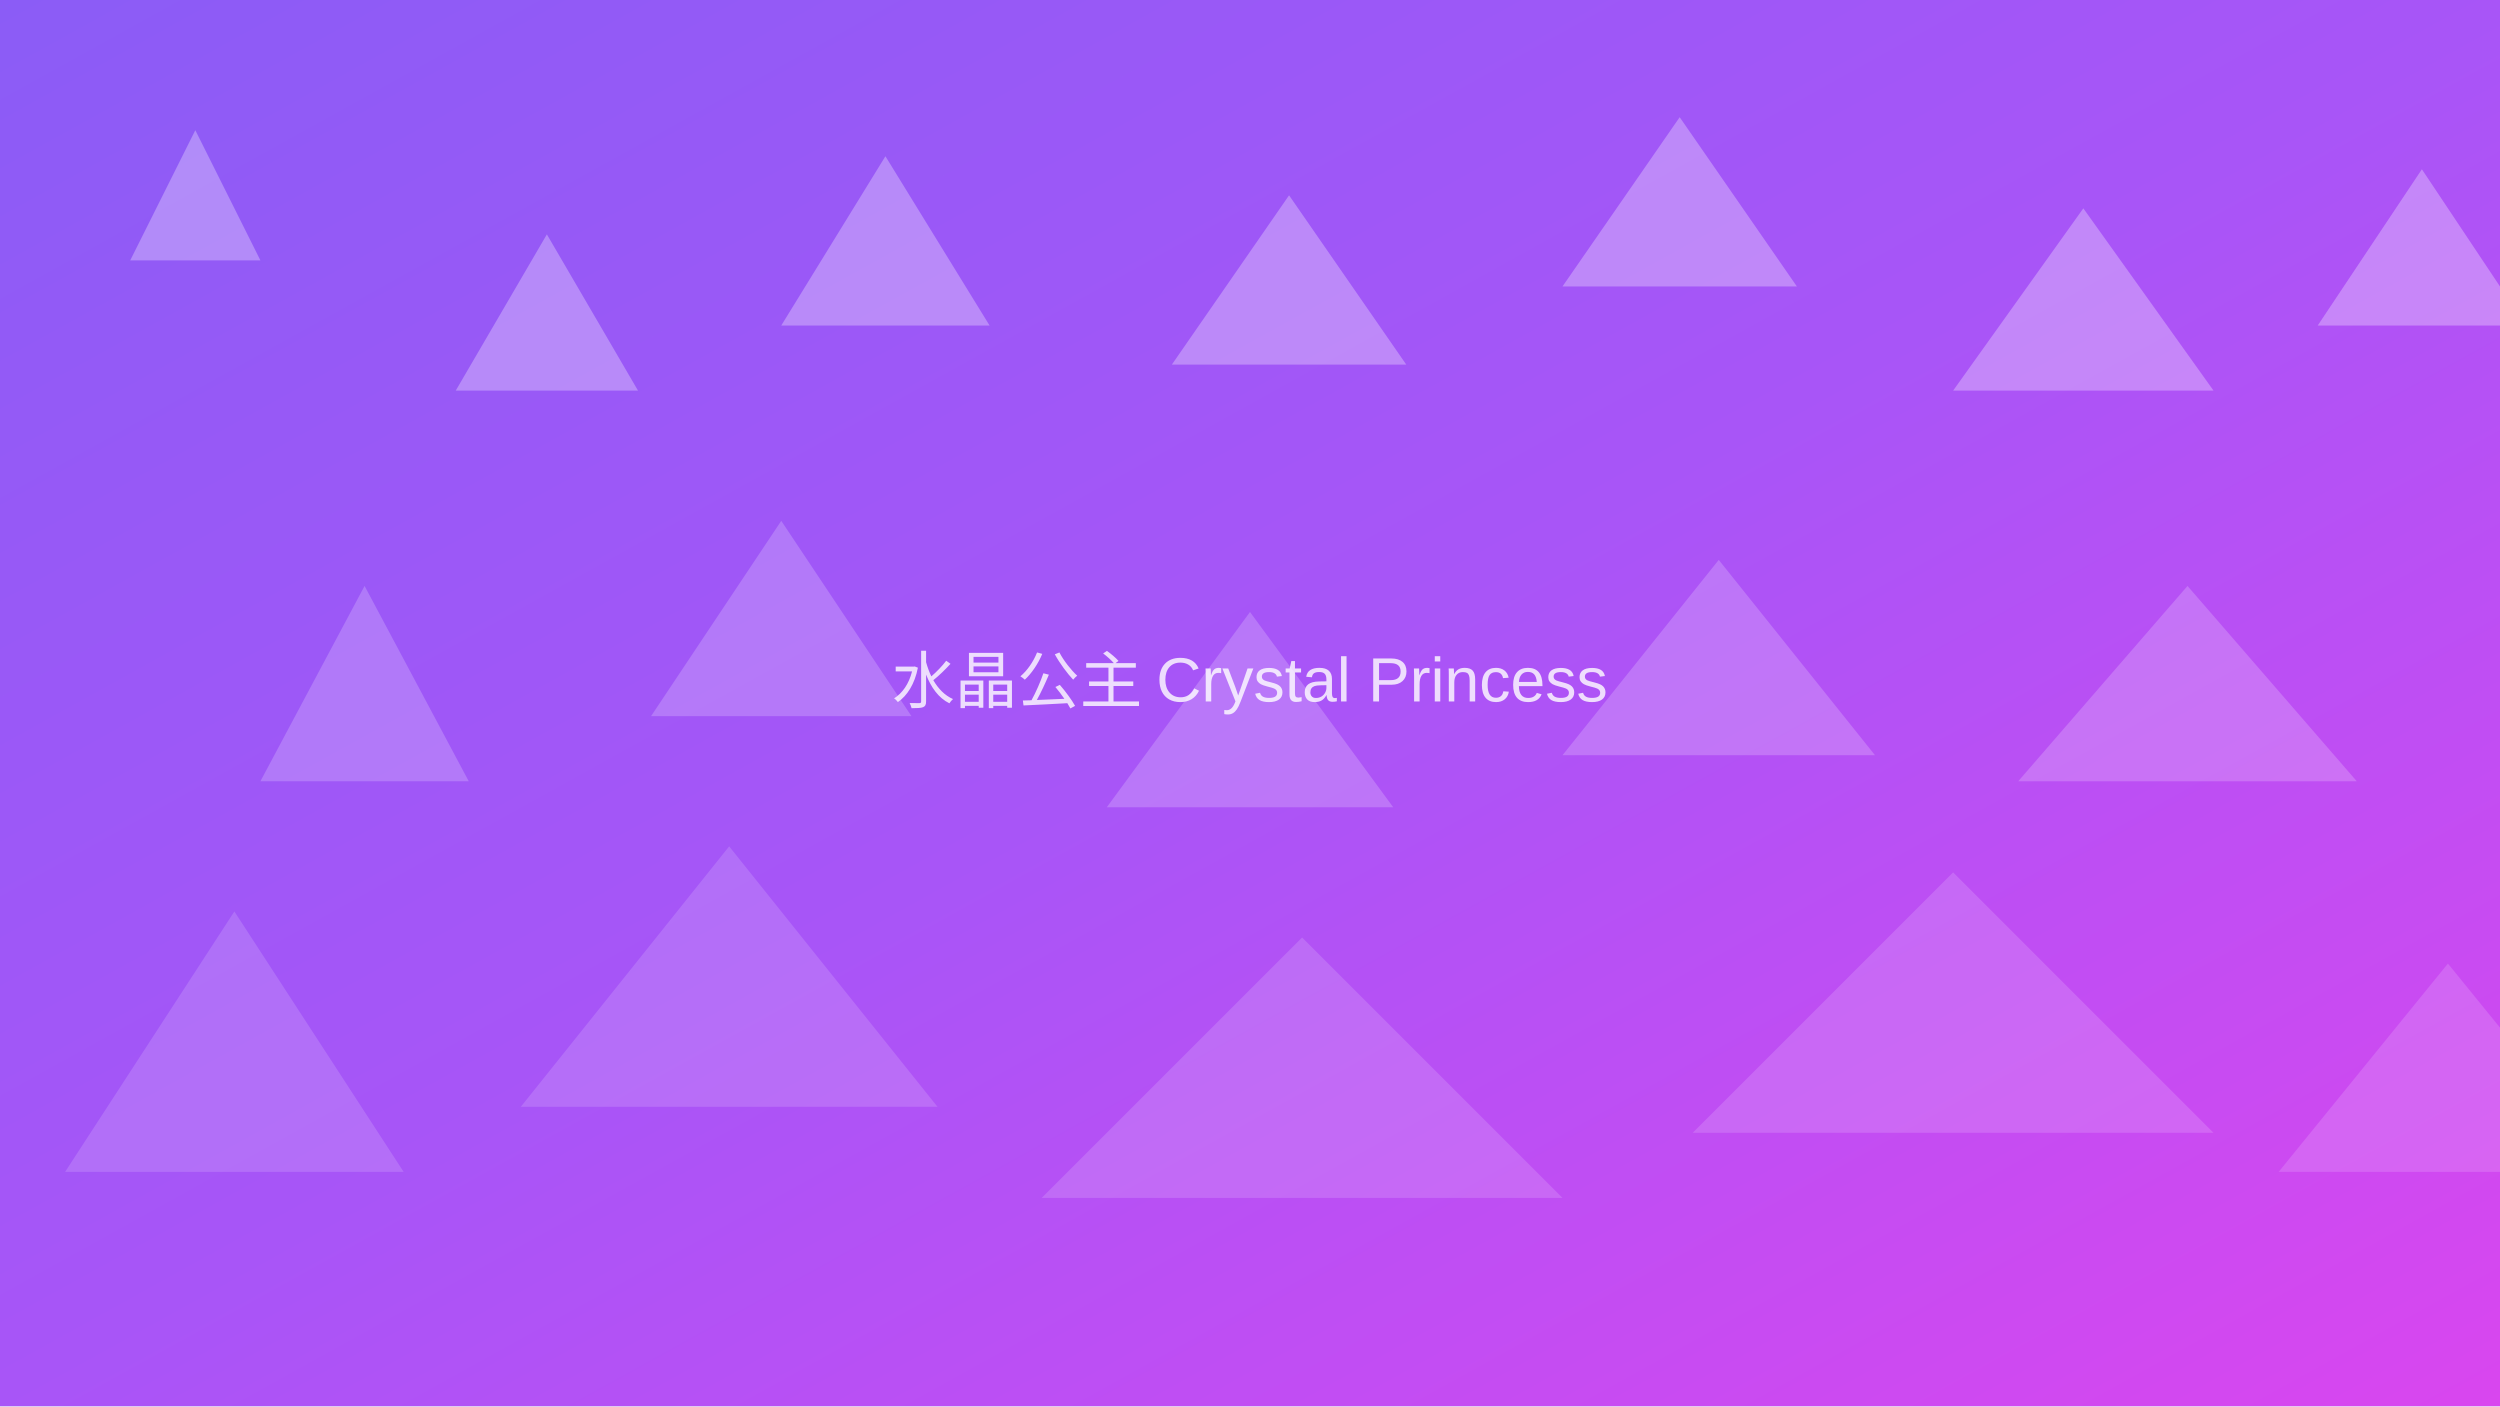
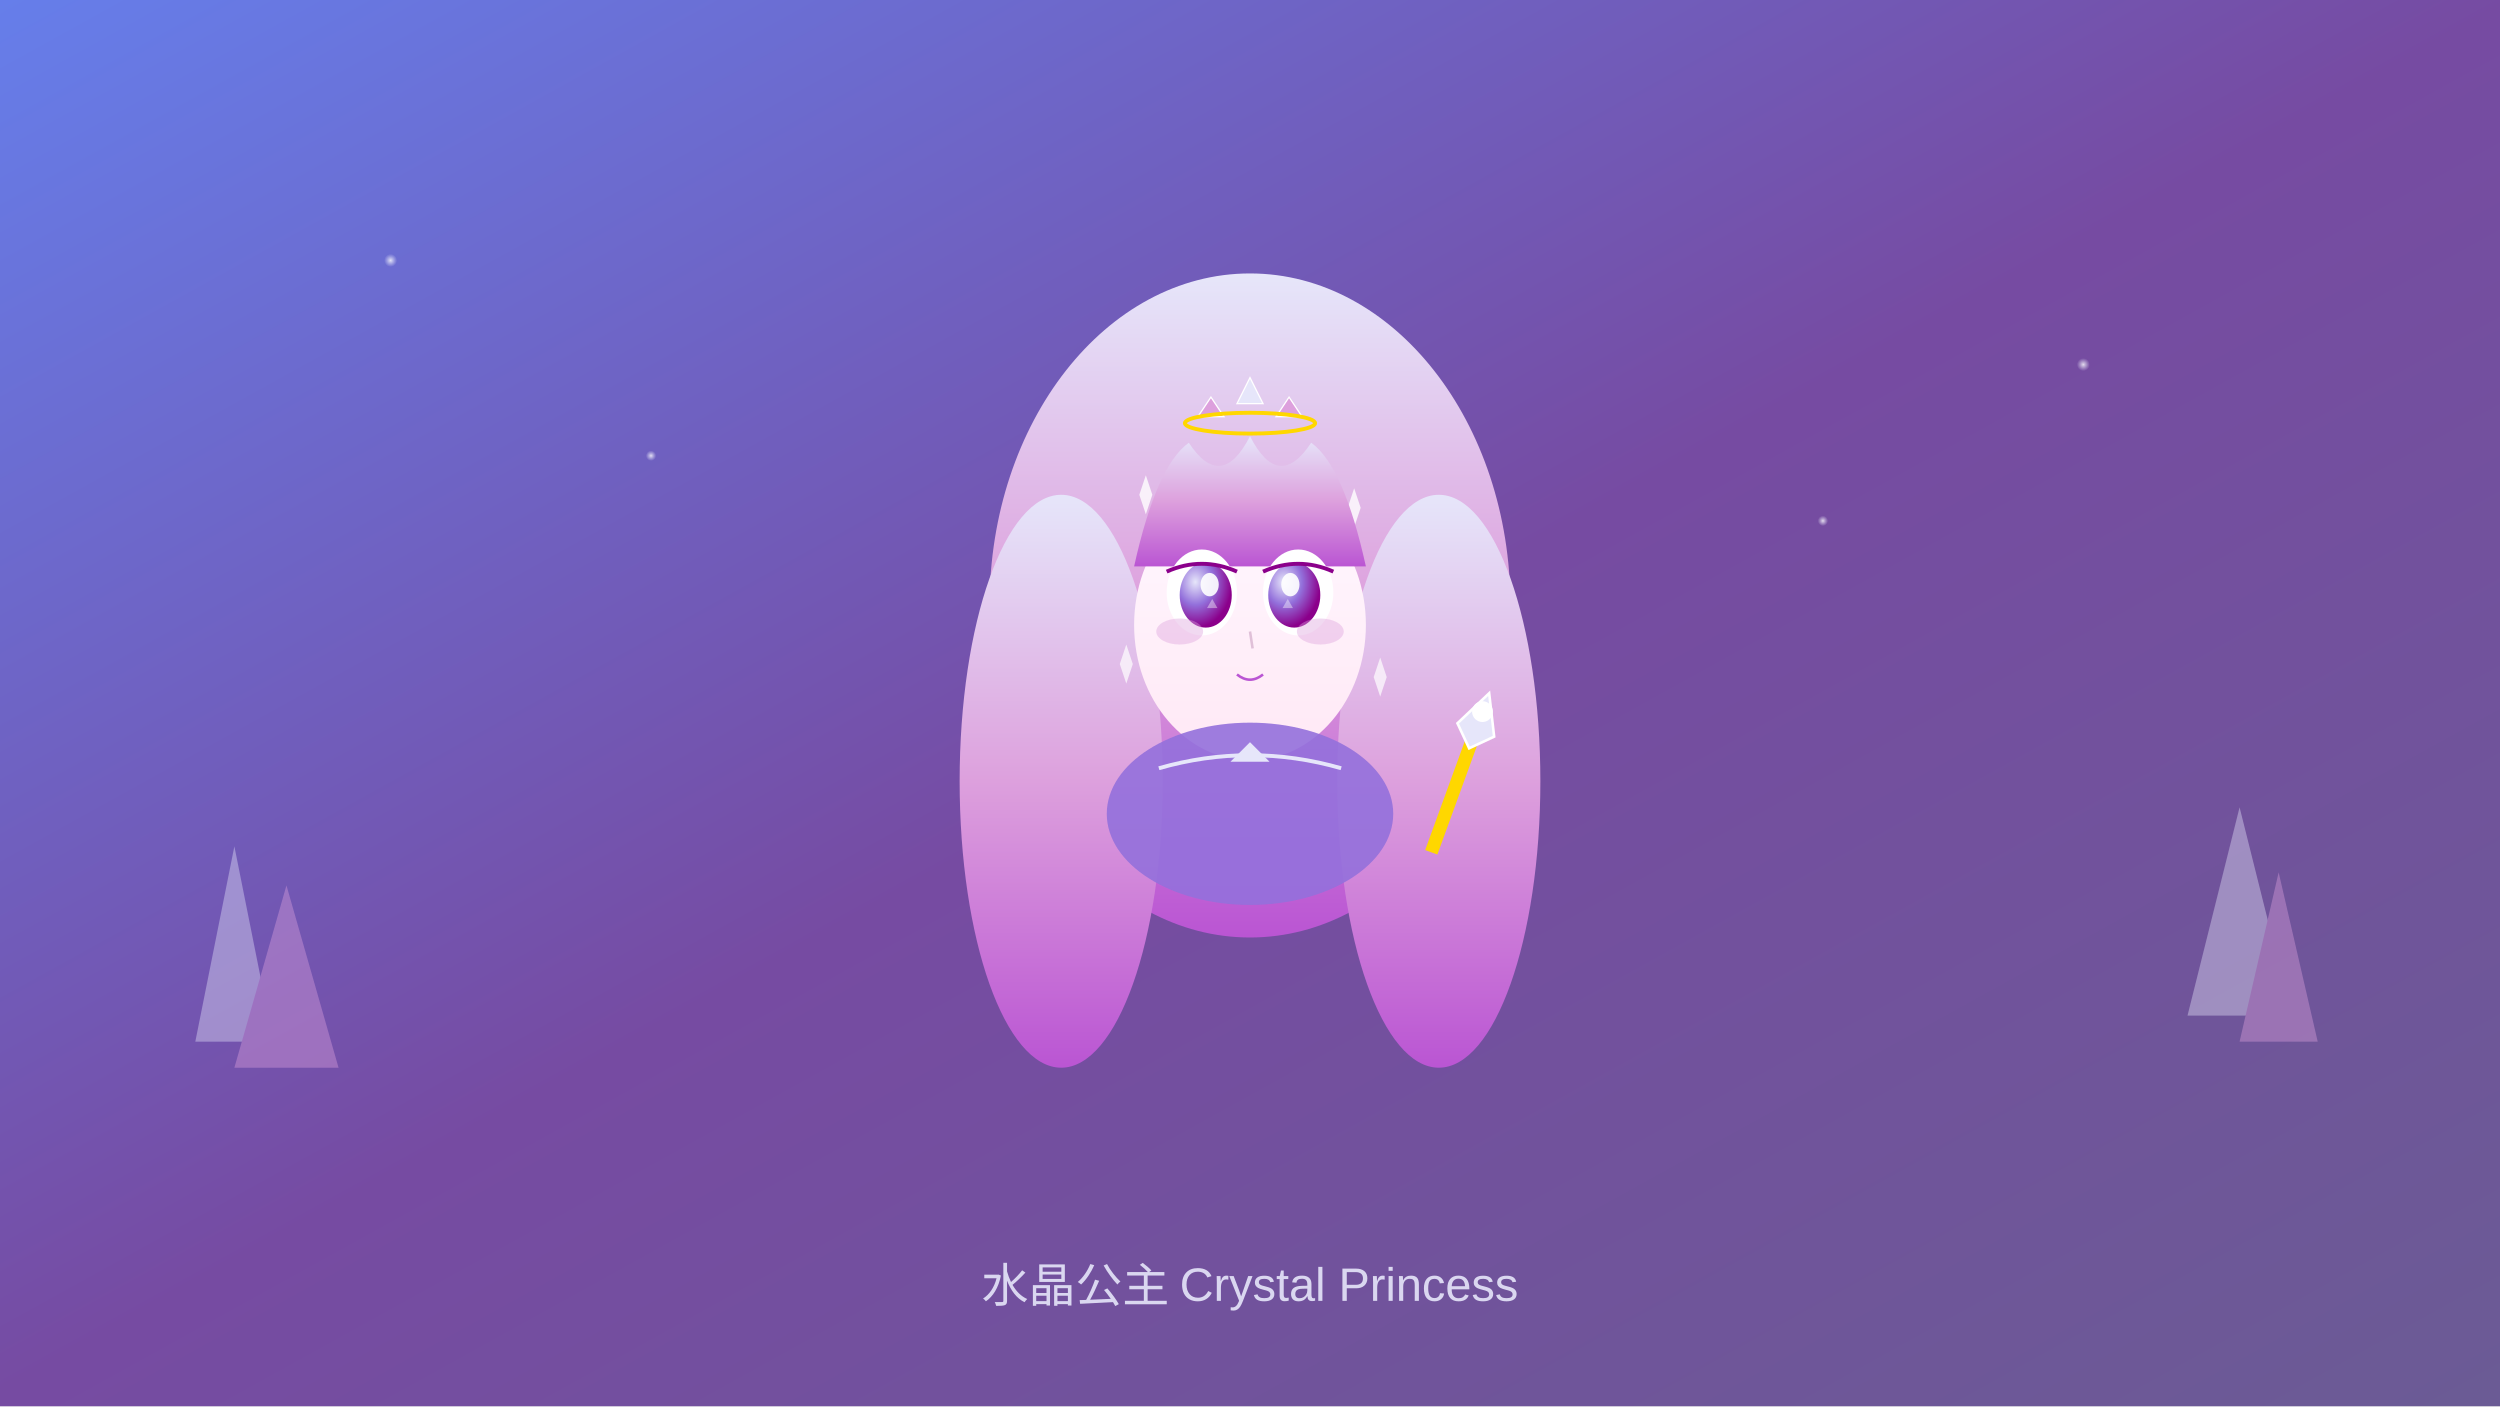
<svg xmlns="http://www.w3.org/2000/svg" viewBox="0 0 1920 1080">
  <defs>
    <linearGradient id="bg14-gradient" x1="0%" y1="0%" x2="100%" y2="100%">
-       <stop offset="0%" style="stop-color:#8b5cf6;stop-opacity:1" />
-       <stop offset="50%" style="stop-color:#a855f7;stop-opacity:1" />
-       <stop offset="100%" style="stop-color:#d946ef;stop-opacity:1" />
+       <stop offset="0%" style="stop-color:#667eea;stop-opacity:1" />
+       <stop offset="50%" style="stop-color:#764ba2;stop-opacity:1" />
+       <stop offset="100%" style="stop-color:#6b5b95;stop-opacity:1" />
    </linearGradient>
+     <linearGradient id="hair-crystal" x1="0%" y1="0%" x2="0%" y2="100%">
+       <stop offset="0%" style="stop-color:#e6e6fa" />
+       <stop offset="50%" style="stop-color:#dda0dd" />
+       <stop offset="100%" style="stop-color:#ba55d3" />
+     </linearGradient>
+     <linearGradient id="skin-crystal" x1="0%" y1="0%" x2="0%" y2="100%">
+       <stop offset="0%" style="stop-color:#fff8ff" />
+       <stop offset="100%" style="stop-color:#ffe8f5" />
+     </linearGradient>
+     <radialGradient id="eye-amethyst" cx="30%" cy="30%" r="70%">
+       <stop offset="0%" style="stop-color:#e6e6fa" />
+       <stop offset="50%" style="stop-color:#9370db" />
+       <stop offset="100%" style="stop-color:#8b008b" />
+     </radialGradient>
+     <radialGradient id="crystal-glow" cx="50%" cy="50%" r="50%">
+       <stop offset="0%" style="stop-color:#fff;stop-opacity:0.8" />
+       <stop offset="100%" style="stop-color:#e6e6fa;stop-opacity:0" />
+     </radialGradient>
  </defs>
  <rect width="100%" height="100%" fill="url(#bg14-gradient)" />
-   <g fill="#fff" opacity="0.3">
-     <path d="M100,200 L150,100 L200,200 Z" />
-     <path d="M350,300 L420,180 L490,300 Z" />
-     <path d="M600,250 L680,120 L760,250 Z" />
-     <path d="M900,280 L990,150 L1080,280 Z" />
-     <path d="M1200,220 L1290,90 L1380,220 Z" />
-     <path d="M1500,300 L1600,160 L1700,300 Z" />
-     <path d="M1780,250 L1860,130 L1940,250 Z" />
+   <g opacity="0.4">
+     <polygon points="150,800 180,650 210,800" fill="#e6e6fa" />
+     <polygon points="180,820 220,680 260,820" fill="#dda0dd" />
+     <polygon points="1680,780 1720,620 1760,780" fill="#e6e6fa" />
+     <polygon points="1720,800 1750,670 1780,800" fill="#dda0dd" />
  </g>
-   <g fill="#fff" opacity="0.2">
-     <path d="M200,600 L280,450 L360,600 Z" />
-     <path d="M500,550 L600,400 L700,550 Z" />
-     <path d="M850,620 L960,470 L1070,620 Z" />
-     <path d="M1200,580 L1320,430 L1440,580 Z" />
-     <path d="M1550,600 L1680,450 L1810,600 Z" />
+   <g fill="url(#crystal-glow)">
+     <circle cx="300" cy="200" r="5" />
+     <circle cx="500" cy="350" r="4" />
+     <circle cx="1600" cy="280" r="5" />
+     <circle cx="1400" cy="400" r="4" />
  </g>
-   <g fill="#fff" opacity="0.15">
-     <path d="M50,900 L180,700 L310,900 Z" />
-     <path d="M400,850 L560,650 L720,850 Z" />
-     <path d="M800,920 L1000,720 L1200,920 Z" />
-     <path d="M1300,870 L1500,670 L1700,870 Z" />
-     <path d="M1750,900 L1880,740 L2010,900 Z" />
+   <g transform="translate(960, 490)">
+     <ellipse cx="0" cy="-25" rx="200" ry="255" fill="url(#hair-crystal)" />
+     <ellipse cx="-145" cy="110" rx="78" ry="220" fill="url(#hair-crystal)" />
+     <ellipse cx="145" cy="110" rx="78" ry="220" fill="url(#hair-crystal)" />
+     <polygon points="-85,-110 -80,-95 -75,-110 -80,-125" fill="#fff" opacity="0.8" />
+     <polygon points="75,-100 80,-85 85,-100 80,-115" fill="#fff" opacity="0.8" />
+     <polygon points="-100,20 -95,35 -90,20 -95,5" fill="#fff" opacity="0.7" />
+     <polygon points="95,30 100,45 105,30 100,15" fill="#fff" opacity="0.7" />
+     <ellipse cx="0" cy="-10" rx="89" ry="104" fill="url(#skin-crystal)" />
+     <path d="M-89,-55 Q-72,-132 -47,-150 Q-22,-112 0,-155 Q22,-112 47,-150 Q72,-132 89,-55" fill="url(#hair-crystal)" />
+     <g transform="translate(-37, -35)">
+       <ellipse cx="0" cy="0" rx="27" ry="33" fill="#fff" />
+       <ellipse cx="3" cy="2" rx="20" ry="25" fill="url(#eye-amethyst)" />
+       <ellipse cx="6" cy="-6" rx="7" ry="9" fill="#fff" opacity="0.9" />
+       <polygon points="8,5 12,12 4,12" fill="#fff" opacity="0.4" />
+       <path d="M-27,-16 Q0,-28 27,-16" stroke="#8b008b" stroke-width="3" fill="none" />
+     </g>
+     <g transform="translate(37, -35)">
+       <ellipse cx="0" cy="0" rx="27" ry="33" fill="#fff" />
+       <ellipse cx="-3" cy="2" rx="20" ry="25" fill="url(#eye-amethyst)" />
+       <ellipse cx="-6" cy="-6" rx="7" ry="9" fill="#fff" opacity="0.9" />
+       <polygon points="-8,5 -12,12 -4,12" fill="#fff" opacity="0.4" />
+       <path d="M-27,-16 Q0,-28 27,-16" stroke="#8b008b" stroke-width="3" fill="none" />
+     </g>
+     <ellipse cx="-54" cy="-5" rx="18" ry="10" fill="#dda0dd" opacity="0.4" />
+     <ellipse cx="54" cy="-5" rx="18" ry="10" fill="#dda0dd" opacity="0.4" />
+     <path d="M0,-5 L2,8" stroke="#e0c0d8" stroke-width="2" fill="none" />
+     <path d="M-10,28 Q0,36 10,28" stroke="#ba55d3" stroke-width="2" fill="none" />
+     <g transform="translate(0, -165)">
+       <polygon points="0,-35 10,-15 -10,-15" fill="#e6e6fa" stroke="#fff" stroke-width="1" />
+       <polygon points="-30,-20 -20,-5 -40,-5" fill="#dda0dd" stroke="#fff" stroke-width="1" />
+       <polygon points="30,-20 20,-5 40,-5" fill="#dda0dd" stroke="#fff" stroke-width="1" />
+       <ellipse cx="0" cy="0" rx="50" ry="8" fill="none" stroke="#ffd700" stroke-width="3" />
+     </g>
+     <g transform="translate(170, 80) rotate(20)">
+       <rect x="-5" y="0" width="10" height="90" fill="#ffd700" />
+       <polygon points="0,-40 15,-10 0,5 -15,-10" fill="#e6e6fa" stroke="#fff" stroke-width="2" />
+       <circle cx="0" cy="-25" r="8" fill="#fff" />
+     </g>
+     <ellipse cx="0" cy="135" rx="110" ry="70" fill="#9370db" opacity="0.9" />
+     <path d="M-70,100 Q0,80 70,100" stroke="#e6e6fa" stroke-width="3" fill="none" />
+     <polygon points="0,80 15,95 -15,95" fill="#e6e6fa" />
  </g>
-   <text x="960" y="540" text-anchor="middle" font-family="Arial, sans-serif" font-size="48" fill="#fff" opacity="0.8">水晶公主 Crystal Princess</text>
+   <text x="960" y="1000" text-anchor="middle" font-family="Arial, sans-serif" font-size="36" fill="#e6e6fa" opacity="0.9">水晶公主 Crystal Princess</text>
</svg>
